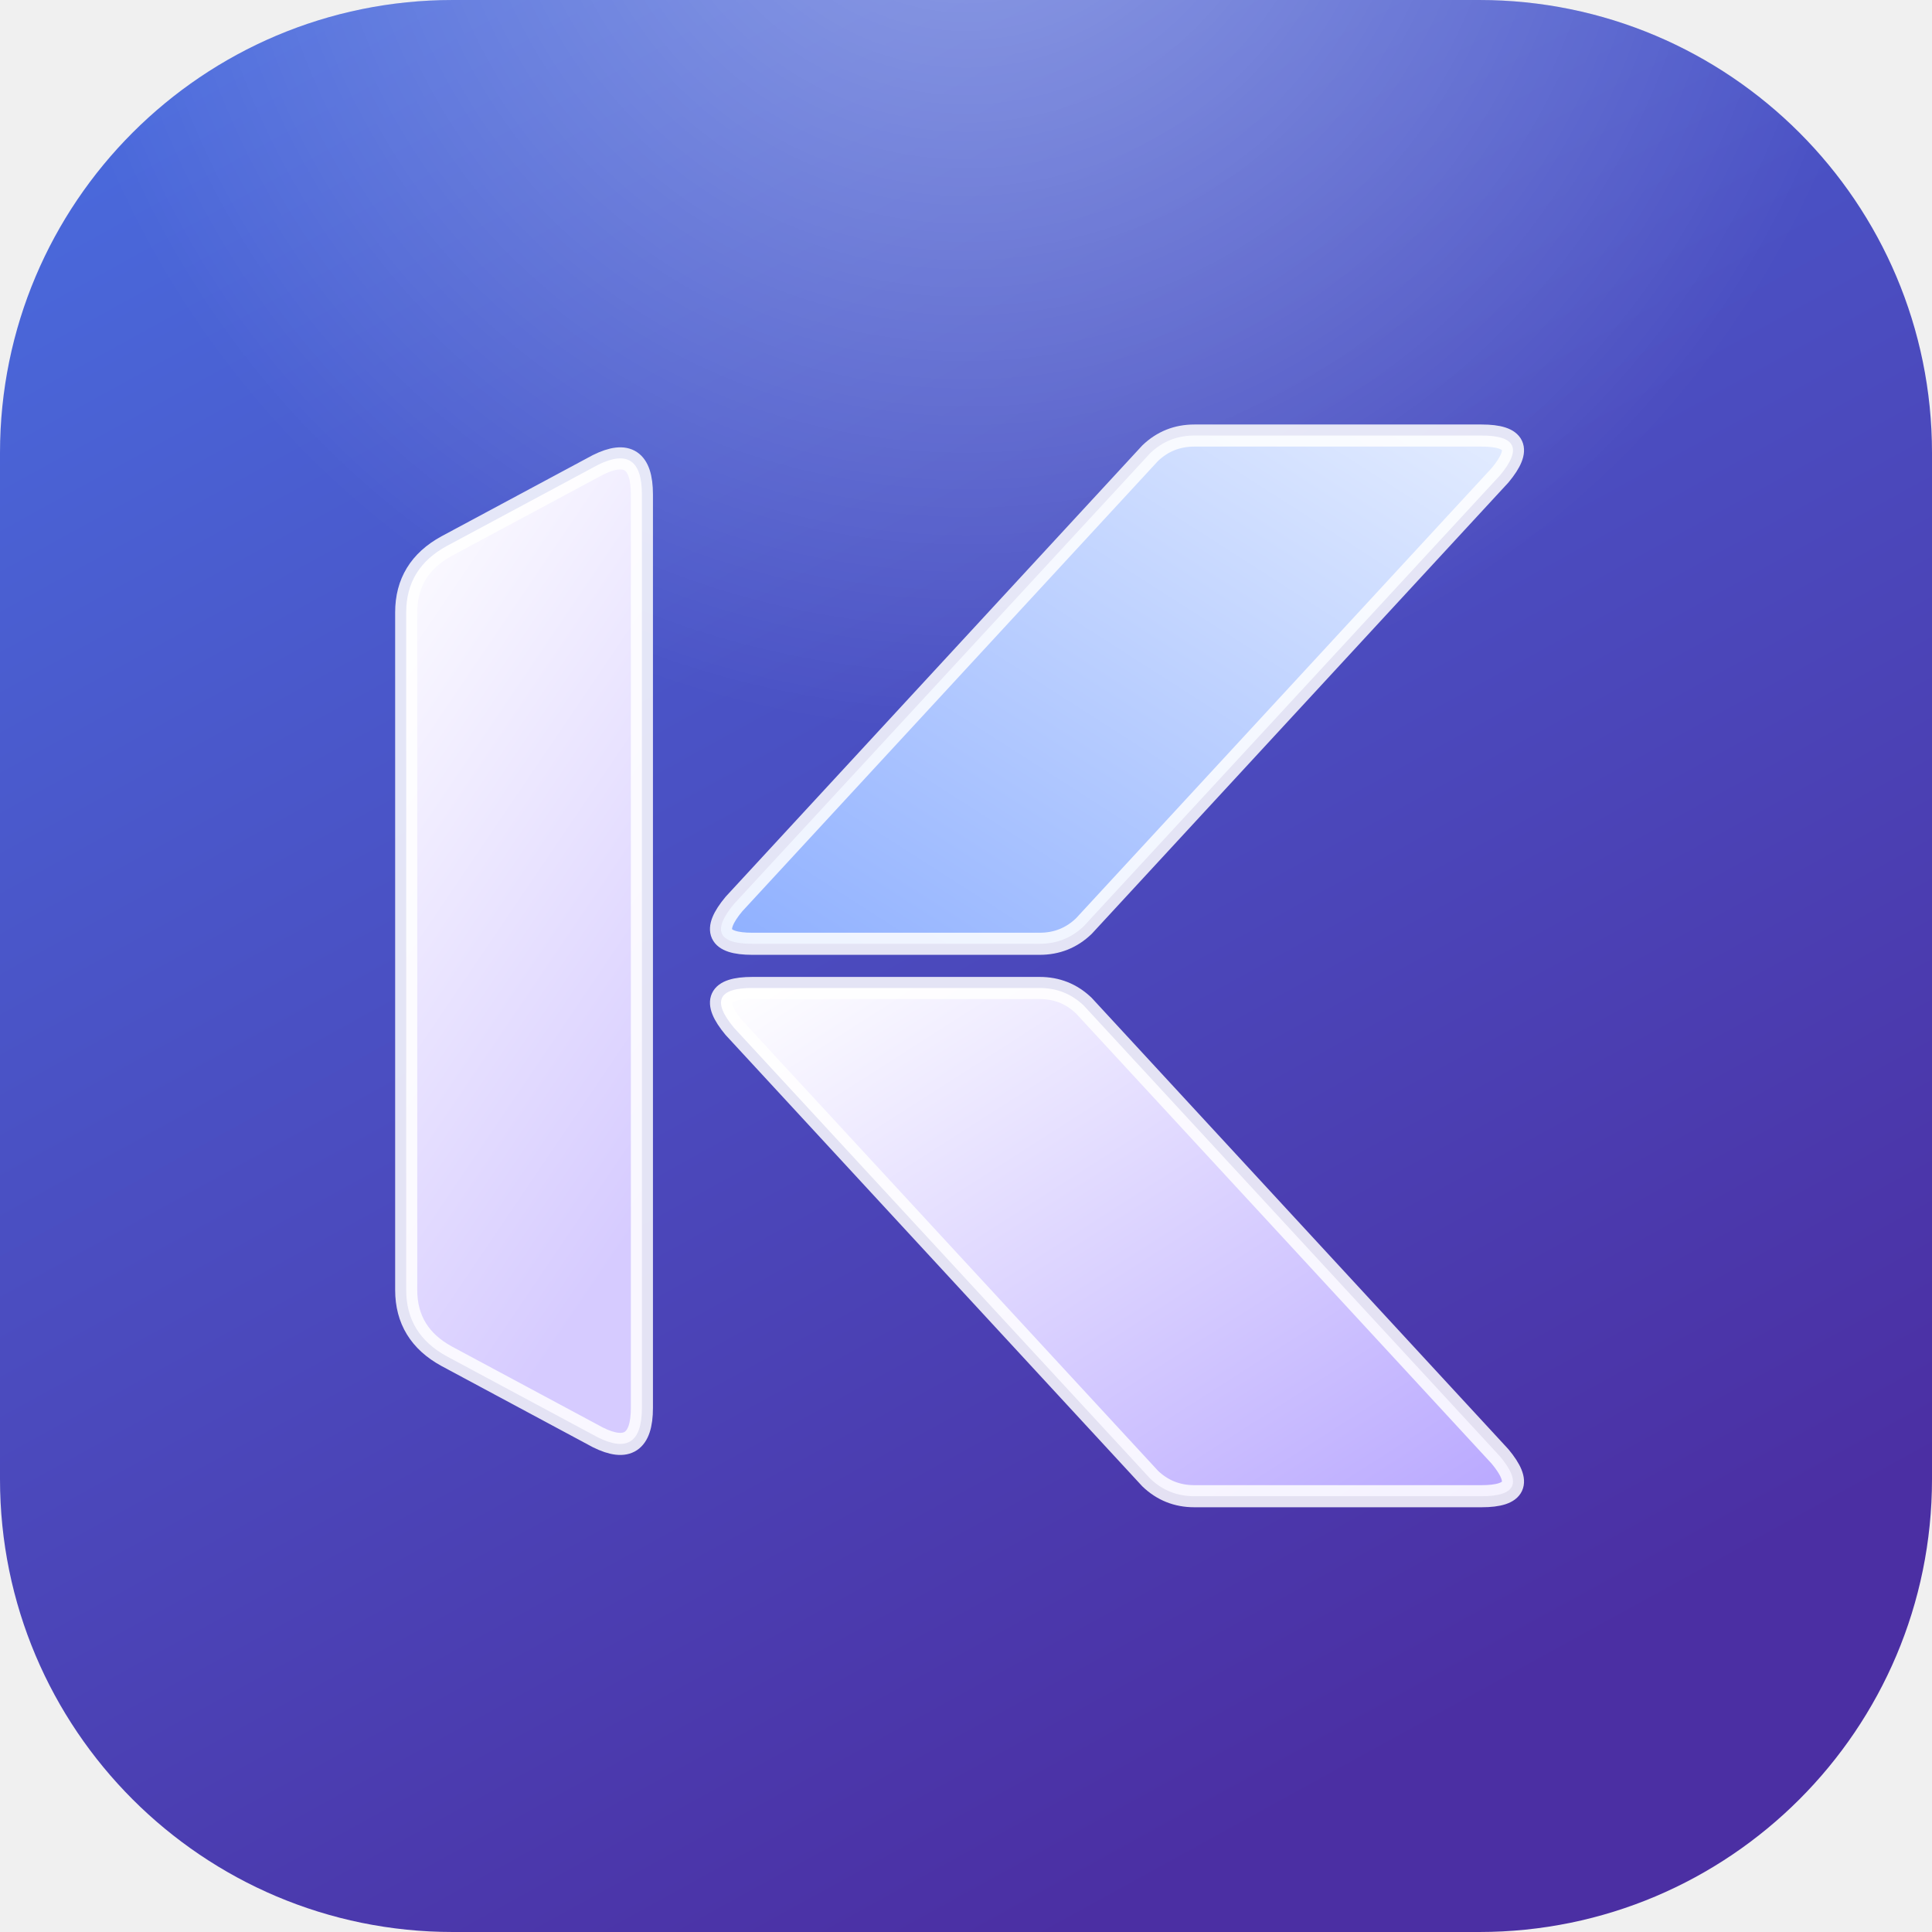
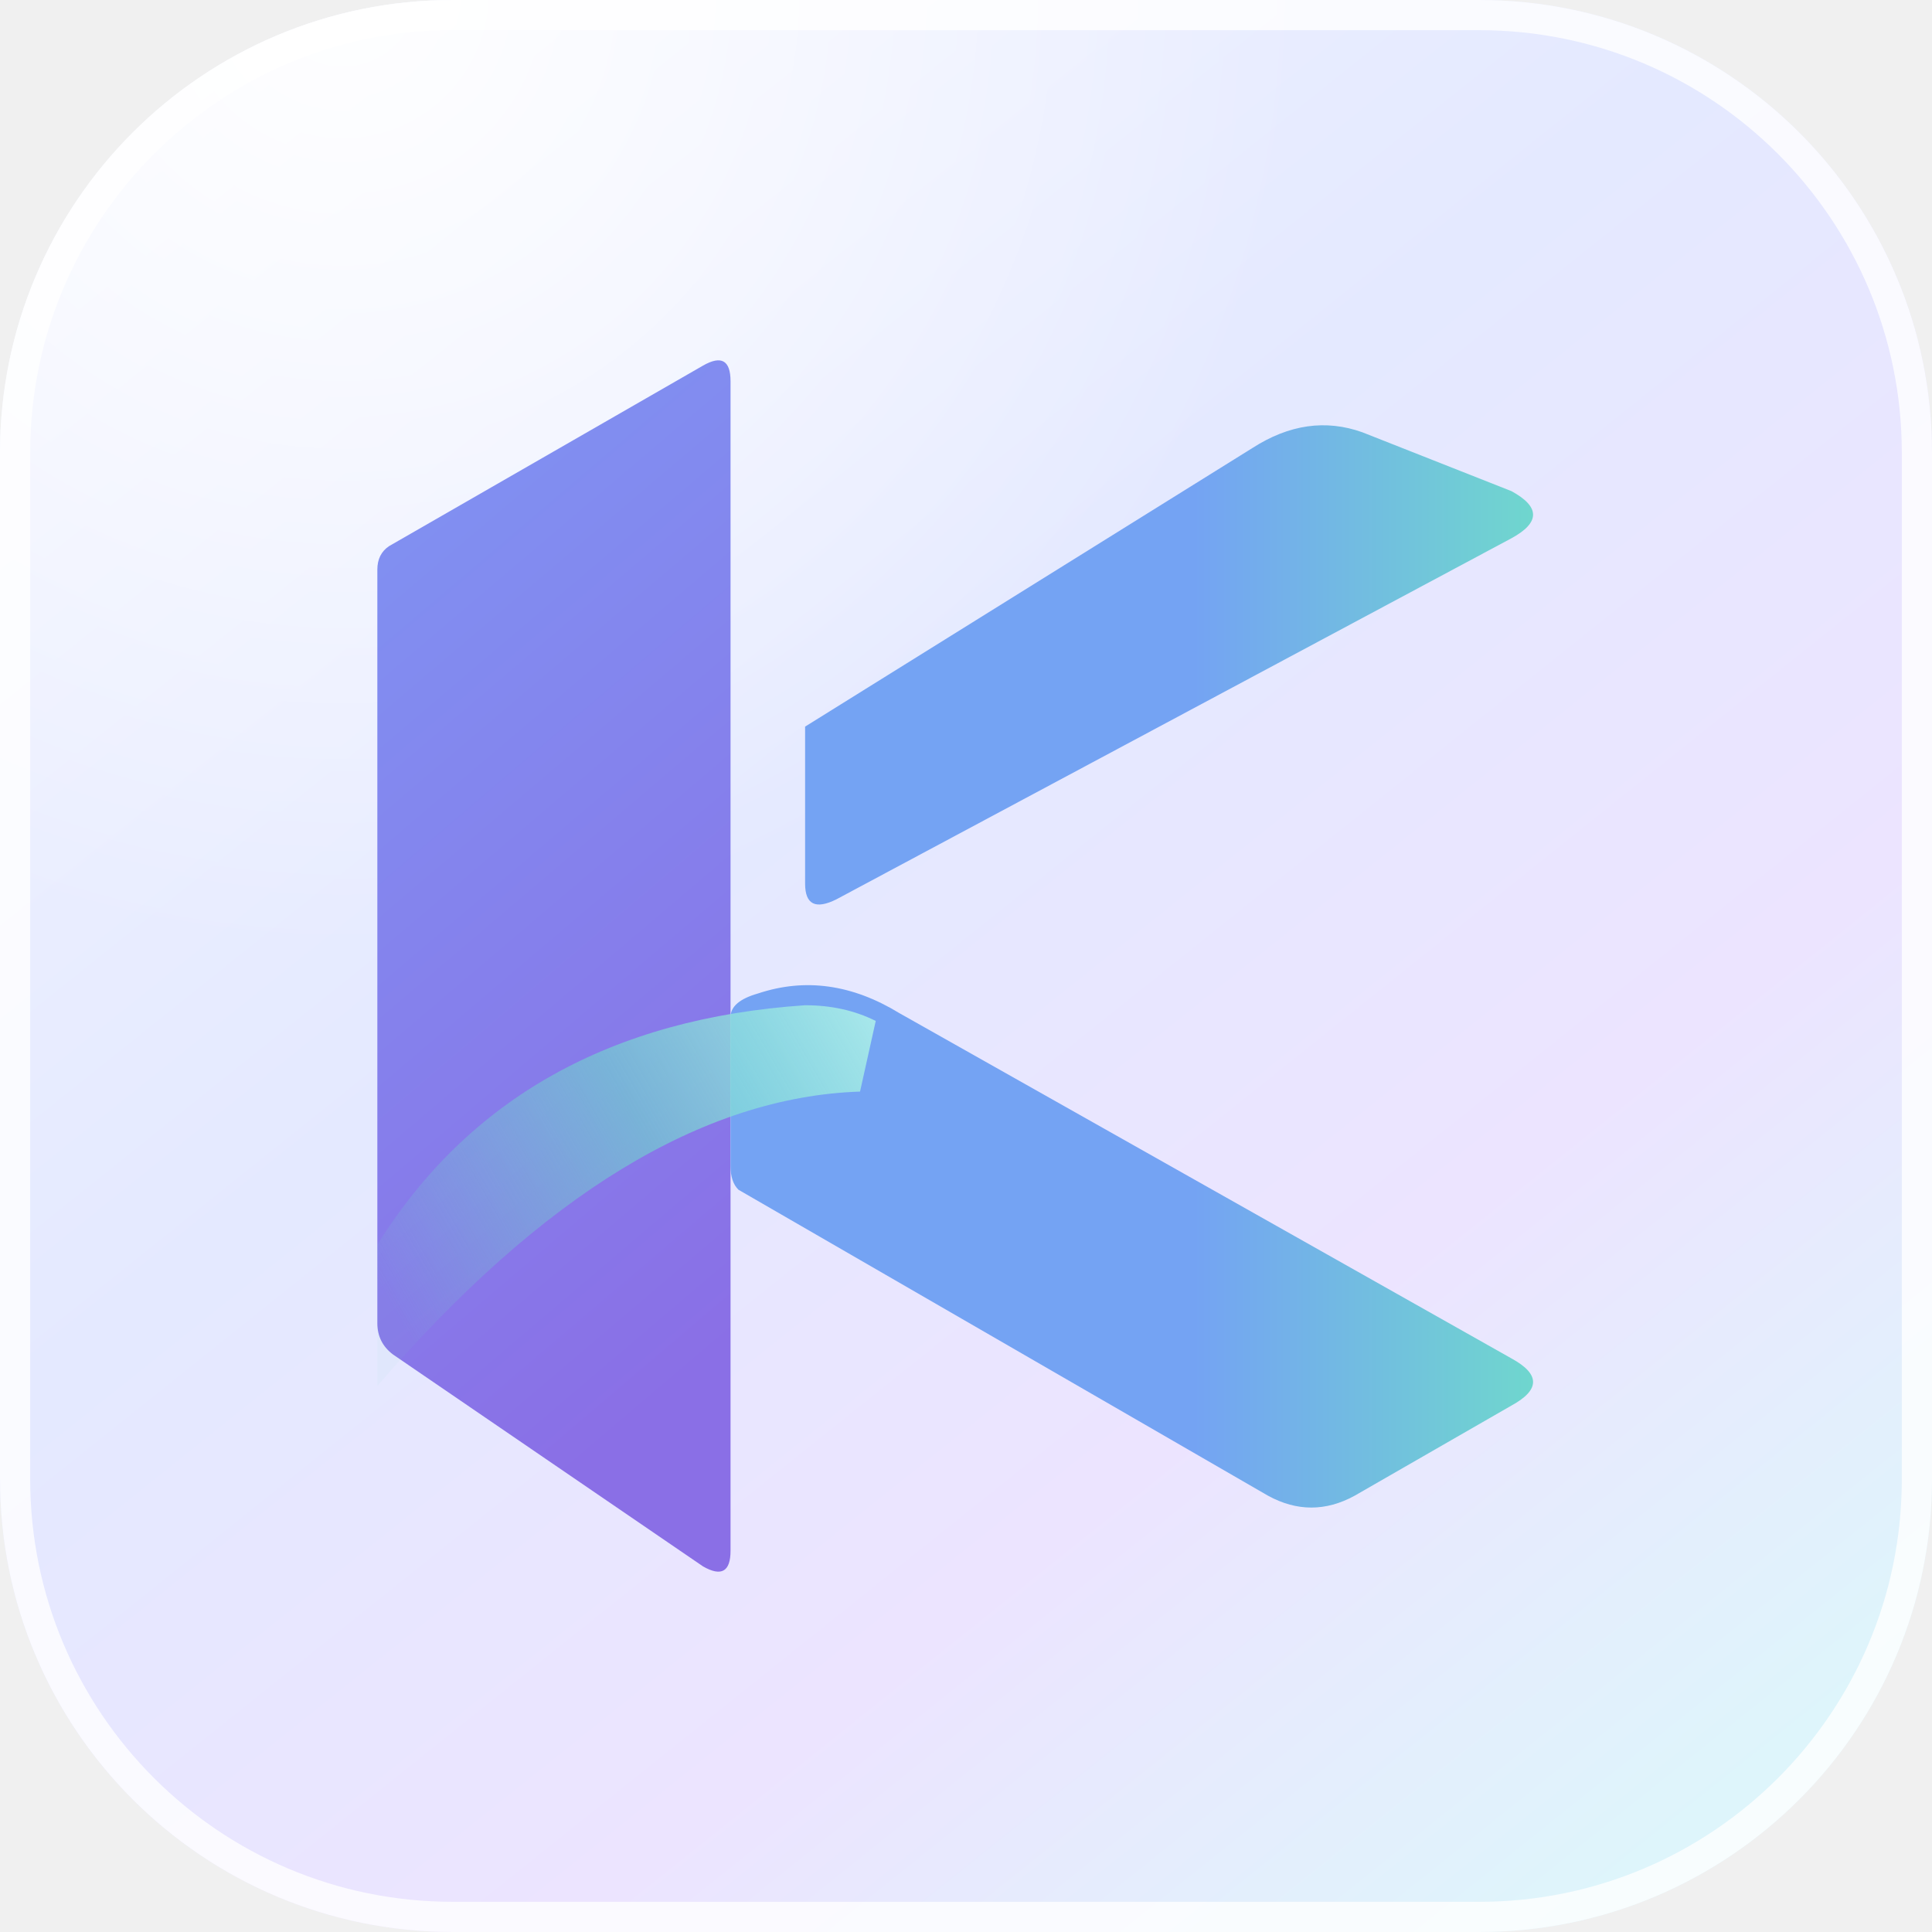
<svg xmlns="http://www.w3.org/2000/svg" viewBox="0 0 64 64">
  <defs>
-     <linearGradient id="t" x1="0" y1="0" x2=".55" y2="1">
-       <stop offset="0" stop-color="#4a6ee0" />
-       <stop offset="1" stop-color="#4b2fa3" />
+     <linearGradient id="t" x1="0" y1="0" x2=".8" y2="1">
+       <stop offset="0" stop-color="#f4f6ff" />
+       <stop offset=".45" stop-color="#e4e9ff" />
+       <stop offset=".75" stop-color="#ece4ff" />
+       <stop offset="1" stop-color="#def5fb" />
    </linearGradient>
-     <radialGradient id="g" cx="50%" cy="-10%" r="80%">
-       <stop offset="0" stop-color="#fff" stop-opacity=".4" />
-       <stop offset=".6" stop-color="#fff" stop-opacity="0" />
+     <radialGradient id="g" cx="18%" cy="0%" r="90%">
+       <stop offset="0" stop-color="#fff" stop-opacity=".95" />
+       <stop offset=".55" stop-color="#fff" stop-opacity="0" />
    </radialGradient>
-     <linearGradient id="s" x1="0" y1="0" x2=".35" y2="1">
-       <stop offset="0" stop-color="#fff" />
-       <stop offset="1" stop-color="#d6cbff" />
+     <linearGradient id="s" x1="0" y1="0" x2=".25" y2="1">
+       <stop offset="0" stop-color="#7f95f3" />
+       <stop offset="1" stop-color="#8a6fe6" />
    </linearGradient>
-     <linearGradient id="u" x1="1" y1="0" x2="0" y2="1">
-       <stop offset="0" stop-color="#e3ecff" />
-       <stop offset="1" stop-color="#8fb0ff" />
+     <linearGradient id="a" gradientUnits="userSpaceOnUse" x1="110" y1="0" x2="312" y2="0">
+       <stop offset="0" stop-color="#74a3f3" />
+       <stop offset=".55" stop-color="#74a3f3" />
+       <stop offset="1" stop-color="#6fd9cc" />
    </linearGradient>
-     <linearGradient id="l" x1="0" y1="0" x2="1" y2="1">
-       <stop offset="0" stop-color="#fff" />
-       <stop offset="1" stop-color="#b9a8ff" />
+     <linearGradient id="f" gradientUnits="userSpaceOnUse" x1="15" y1="250" x2="150" y2="172">
+       <stop offset="0" stop-color="#6fd9cc" stop-opacity=".05" />
+       <stop offset=".5" stop-color="#6fd9cc" stop-opacity=".6" />
+       <stop offset="1" stop-color="#b8f3ef" stop-opacity=".95" />
    </linearGradient>
  </defs>
  <rect width="64" height="64" rx="15" fill="url(#t)" />
  <rect width="64" height="64" rx="15" fill="url(#g)" />
-   <g transform="translate(7.60 6.62) scale(0.244)" stroke="#fff" stroke-opacity=".85" stroke-width="3" stroke-linejoin="round">
-     <path d="M24 56 Q24 50 29.5 47 L50 36 Q56 33 56 40 L56 164 Q56 171 50 168 L29.5 157 Q24 154 24 148 Z" fill="url(#s)" />
-     <path d="M131 32 L170 32 Q177 32 172.5 37.4 L116 98.6 Q113.5 101 110 101 L71 101 Q64 101 68.5 95.6 L125 34.4 Q127.5 32 131 32 Z" fill="url(#u)" />
-     <path d="M71 107 L110 107 Q113.5 107 116 109.4 L172.5 170.6 Q177 176 170 176 L131 176 Q127.5 176 125 173.6 L68.5 112.4 Q64 107 71 107 Z" fill="url(#l)" />
+   <rect x=".5" y=".5" width="63" height="63" rx="14.5" fill="none" stroke="#fff" stroke-opacity=".8" />
+   <g transform="translate(10.81 10.55) scale(0.13)">
+     <path d="M16 58 Q13 60 13 64 L13 256 Q13 261 17 264 L96 318 Q103 322 103 314 L103 16 Q103 8 96 12 Z" fill="url(#s)" />
+     <path d="M122 104 L236 33 Q250 24 264 29 L302 44 Q313 50 302 56 L130 148 Q122 152 122 144 Z" fill="url(#a)" />
+     <path d="M110 172 Q128 166 146 177 L302 265 Q313 271 302 277 L262 300 Q251 306 240 300 L105 222 Q103 220 103 216 L103 178 Q103 174 110 172 Z" fill="url(#a)" />
+     <path d="M13 236 Q48 180 122 175 Q132 175 140 179 L136 197 Q76 199 13 272 Z" fill="url(#f)" />
  </g>
</svg>
